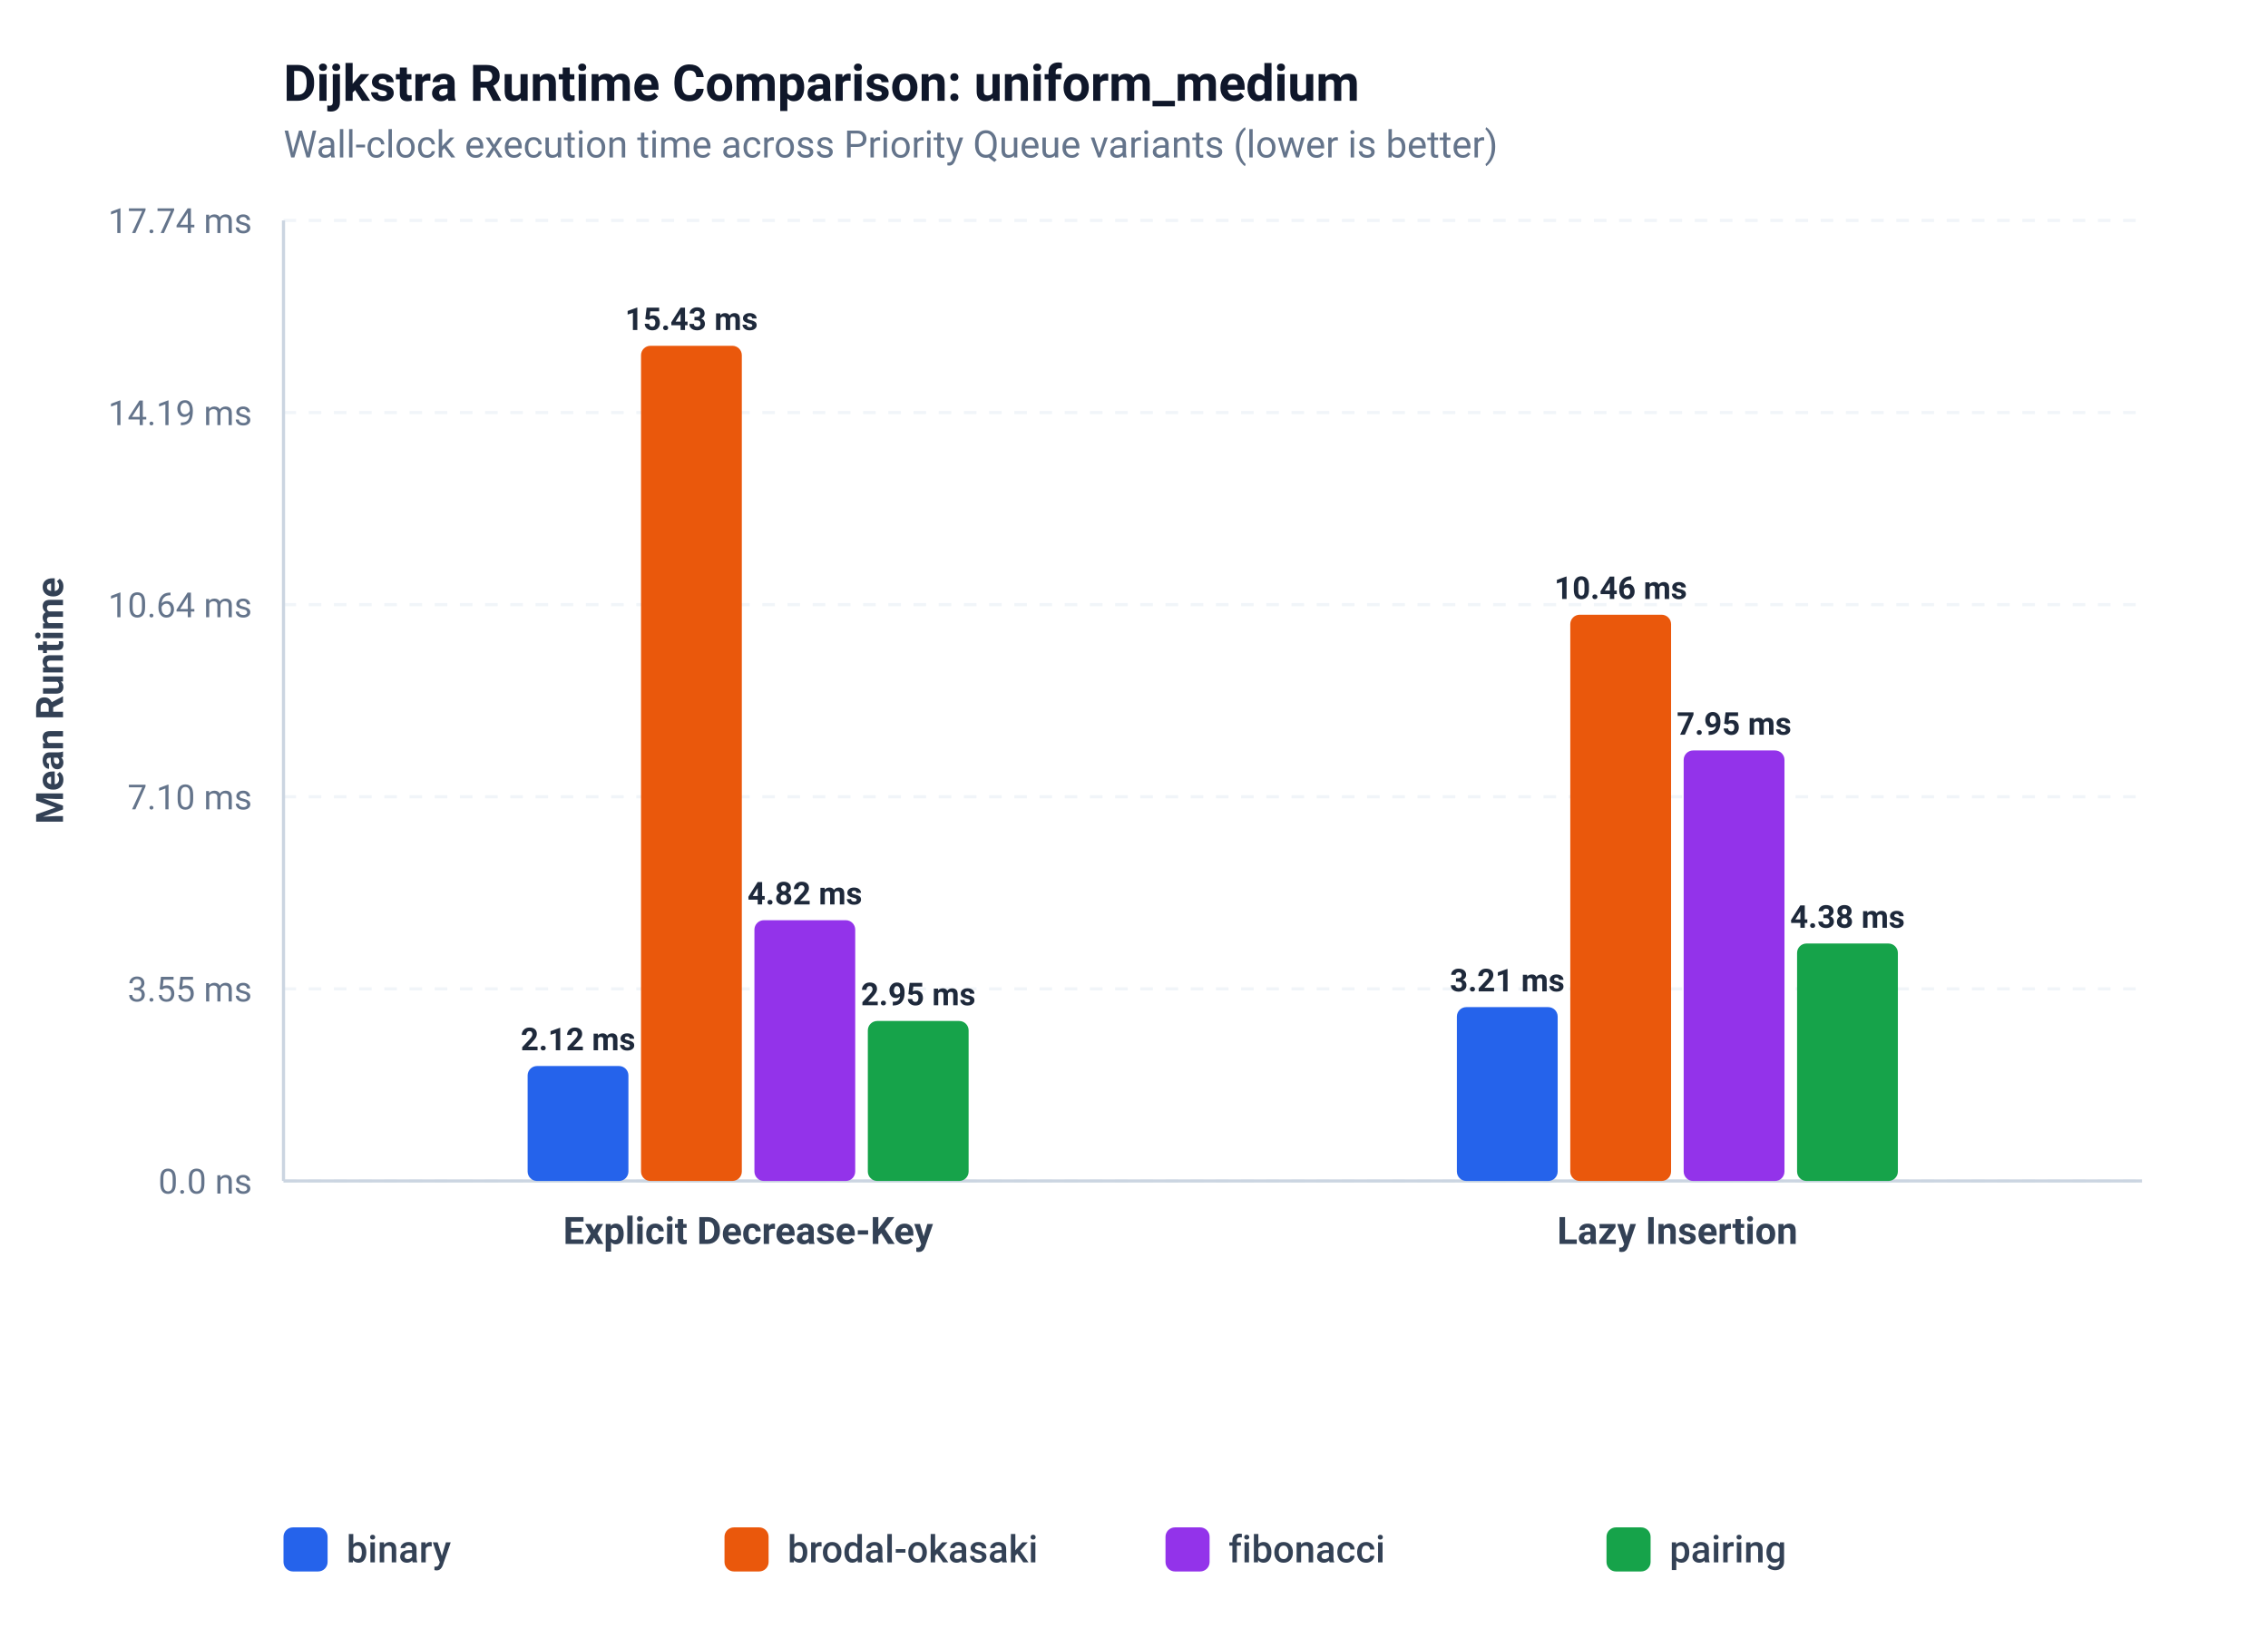
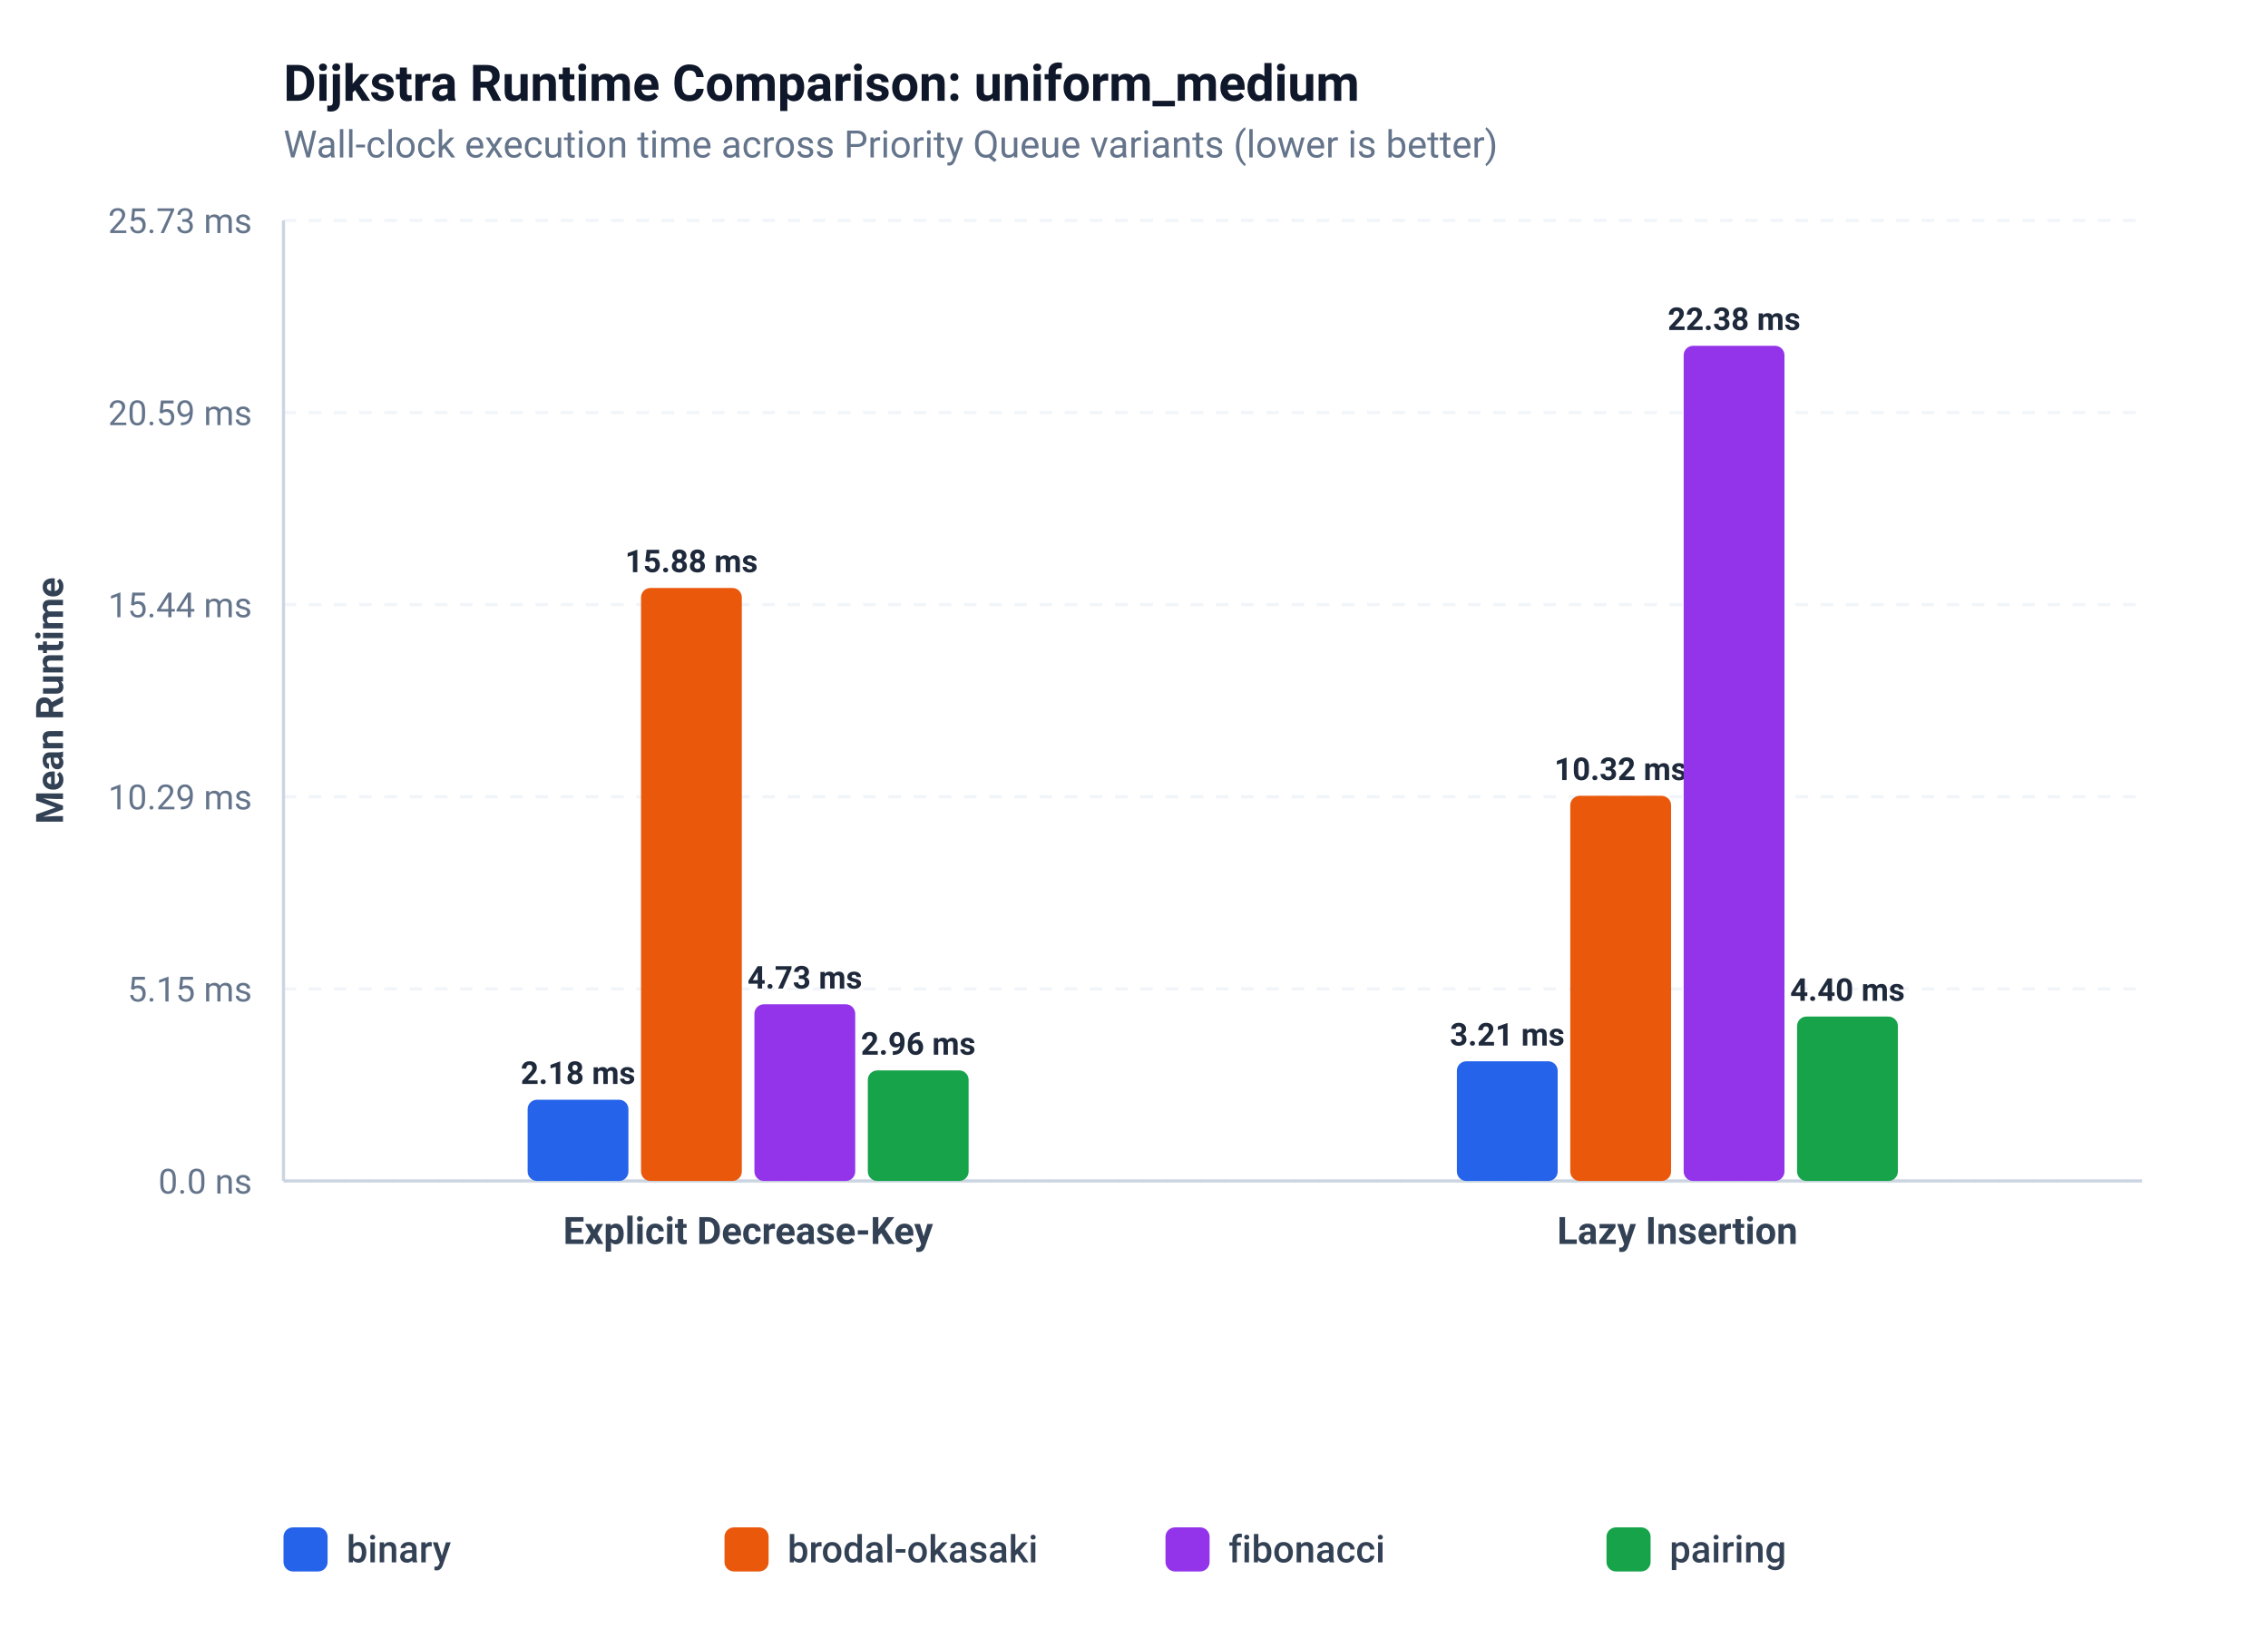
<svg xmlns="http://www.w3.org/2000/svg" viewBox="0 0 720 520" width="720" height="520" style="background-color: #ffffff; font-family: -apple-system, BlinkMacSystemFont, Segoe UI, Roboto, sans-serif;">
  <defs>
    <style>
    .axis { stroke: #CBD5E1; stroke-width: 1; }
    .grid { stroke: #F1F5F9; stroke-width: 1; stroke-dasharray: 4,4; }
    .baseline { stroke: #EF4444; stroke-width: 1.5; stroke-dasharray: 3,3; }
    .tick-label { font-size: 11px; fill: #64748B; }
    .axis-title { font-size: 12px; font-weight: 600; fill: #334155; }
    .chart-title { font-size: 16px; font-weight: 700; fill: #0F172A; }
    .chart-subtitle { font-size: 12px; fill: #64748B; }
    .bar-label { font-size: 9px; font-weight: 600; fill: #1E293B; text-anchor: middle; }
    .legend-text { font-size: 12px; fill: #334155; font-weight: 500; dominant-baseline: central; }
    .bar-label { font-size: 10px; font-weight: 600; fill: #1E293B; text-anchor: middle; }
  </style>
  </defs>
  <text x="90" y="32" class="chart-title">Dijkstra Runtime Comparison: uniform_medium</text>
  <text x="90" y="50" class="chart-subtitle">Wall-clock execution time across Priority Queue variants (lower is better)</text>
  <line x1="90" y1="375.0" x2="680" y2="375.0" class="grid" />
  <text x="80" y="379.0" class="tick-label" text-anchor="end">0.0 ns</text>
  <line x1="90" y1="314.0" x2="680" y2="314.0" class="grid" />
-   <text x="80" y="318.0" class="tick-label" text-anchor="end">3.55 ms</text>
+   <text x="80" y="318.0" class="tick-label" text-anchor="end">5.15 ms</text>
  <line x1="90" y1="253.0" x2="680" y2="253.0" class="grid" />
-   <text x="80" y="257.0" class="tick-label" text-anchor="end">7.10 ms</text>
+   <text x="80" y="257.0" class="tick-label" text-anchor="end">10.29 ms</text>
  <line x1="90" y1="192.0" x2="680" y2="192.0" class="grid" />
-   <text x="80" y="196.0" class="tick-label" text-anchor="end">10.64 ms</text>
+   <text x="80" y="196.0" class="tick-label" text-anchor="end">15.44 ms</text>
  <line x1="90" y1="131.0" x2="680" y2="131.0" class="grid" />
-   <text x="80" y="135.0" class="tick-label" text-anchor="end">14.19 ms</text>
+   <text x="80" y="135.0" class="tick-label" text-anchor="end">20.59 ms</text>
  <line x1="90" y1="70.0" x2="680" y2="70.0" class="grid" />
-   <text x="80" y="74.0" class="tick-label" text-anchor="end">17.74 ms</text>
+   <text x="80" y="74.0" class="tick-label" text-anchor="end">25.73 ms</text>
  <line x1="90" y1="70" x2="90" y2="375" class="axis" />
  <line x1="90" y1="375" x2="680" y2="375" class="axis" />
  <text x="-222.5" y="20" class="axis-title" text-anchor="middle" transform="rotate(-90)">Mean Runtime</text>
  <text x="237.5" y="395" class="axis-title" font-size="11px" text-anchor="middle">Explicit Decrease-Key</text>
-   <rect x="167.5" y="338.5" width="32.0" height="36.5" fill="#2563EB" rx="3" ry="3" />
-   <text x="183.5" y="333.5" class="bar-label">2.12 ms</text>
-   <rect x="203.5" y="109.8" width="32.0" height="265.2" fill="#EA580C" rx="3" ry="3" />
-   <text x="219.5" y="104.8" class="bar-label">15.43 ms</text>
-   <rect x="239.5" y="292.2" width="32.0" height="82.8" fill="#9333EA" rx="3" ry="3" />
-   <text x="255.5" y="287.2" class="bar-label">4.82 ms</text>
-   <rect x="275.5" y="324.2" width="32.0" height="50.8" fill="#16A34A" rx="3" ry="3" />
-   <text x="291.5" y="319.2" class="bar-label">2.95 ms</text>
+   <rect x="167.5" y="349.2" width="32.0" height="25.8" fill="#2563EB" rx="3" ry="3" />
+   <text x="183.5" y="344.2" class="bar-label">2.18 ms</text>
+   <rect x="203.5" y="186.7" width="32.0" height="188.3" fill="#EA580C" rx="3" ry="3" />
+   <text x="219.5" y="181.7" class="bar-label">15.88 ms</text>
+   <rect x="239.5" y="318.9" width="32.0" height="56.1" fill="#9333EA" rx="3" ry="3" />
+   <text x="255.5" y="313.9" class="bar-label">4.73 ms</text>
+   <rect x="275.5" y="339.9" width="32.0" height="35.1" fill="#16A34A" rx="3" ry="3" />
+   <text x="291.5" y="334.9" class="bar-label">2.96 ms</text>
  <text x="532.5" y="395" class="axis-title" font-size="11px" text-anchor="middle">Lazy Insertion</text>
-   <rect x="462.5" y="319.8" width="32.0" height="55.2" fill="#2563EB" rx="3" ry="3" />
-   <text x="478.5" y="314.8" class="bar-label">3.21 ms</text>
-   <rect x="498.5" y="195.2" width="32.0" height="179.8" fill="#EA580C" rx="3" ry="3" />
-   <text x="514.5" y="190.2" class="bar-label">10.46 ms</text>
-   <rect x="534.5" y="238.3" width="32.0" height="136.7" fill="#9333EA" rx="3" ry="3" />
-   <text x="550.5" y="233.3" class="bar-label">7.95 ms</text>
-   <rect x="570.5" y="299.6" width="32.0" height="75.4" fill="#16A34A" rx="3" ry="3" />
-   <text x="586.5" y="294.6" class="bar-label">4.38 ms</text>
+   <rect x="462.5" y="337.0" width="32.0" height="38.0" fill="#2563EB" rx="3" ry="3" />
+   <text x="478.5" y="332.0" class="bar-label">3.21 ms</text>
+   <rect x="498.5" y="252.7" width="32.0" height="122.3" fill="#EA580C" rx="3" ry="3" />
+   <text x="514.5" y="247.7" class="bar-label">10.32 ms</text>
+   <rect x="534.5" y="109.8" width="32.0" height="265.2" fill="#9333EA" rx="3" ry="3" />
+   <text x="550.5" y="104.8" class="bar-label">22.38 ms</text>
+   <rect x="570.5" y="322.8" width="32.0" height="52.2" fill="#16A34A" rx="3" ry="3" />
+   <text x="586.5" y="317.8" class="bar-label">4.40 ms</text>
  <rect x="90.0" y="485.0" width="14" height="14" fill="#2563EB" rx="3" ry="3" />
  <text x="110.0" y="492.0" class="legend-text">binary</text>
  <rect x="230.0" y="485.0" width="14" height="14" fill="#EA580C" rx="3" ry="3" />
  <text x="250.0" y="492.0" class="legend-text">brodal-okasaki</text>
  <rect x="370.0" y="485.0" width="14" height="14" fill="#9333EA" rx="3" ry="3" />
  <text x="390.0" y="492.0" class="legend-text">fibonacci</text>
  <rect x="510.0" y="485.0" width="14" height="14" fill="#16A34A" rx="3" ry="3" />
  <text x="530.0" y="492.0" class="legend-text">pairing</text>
</svg>
